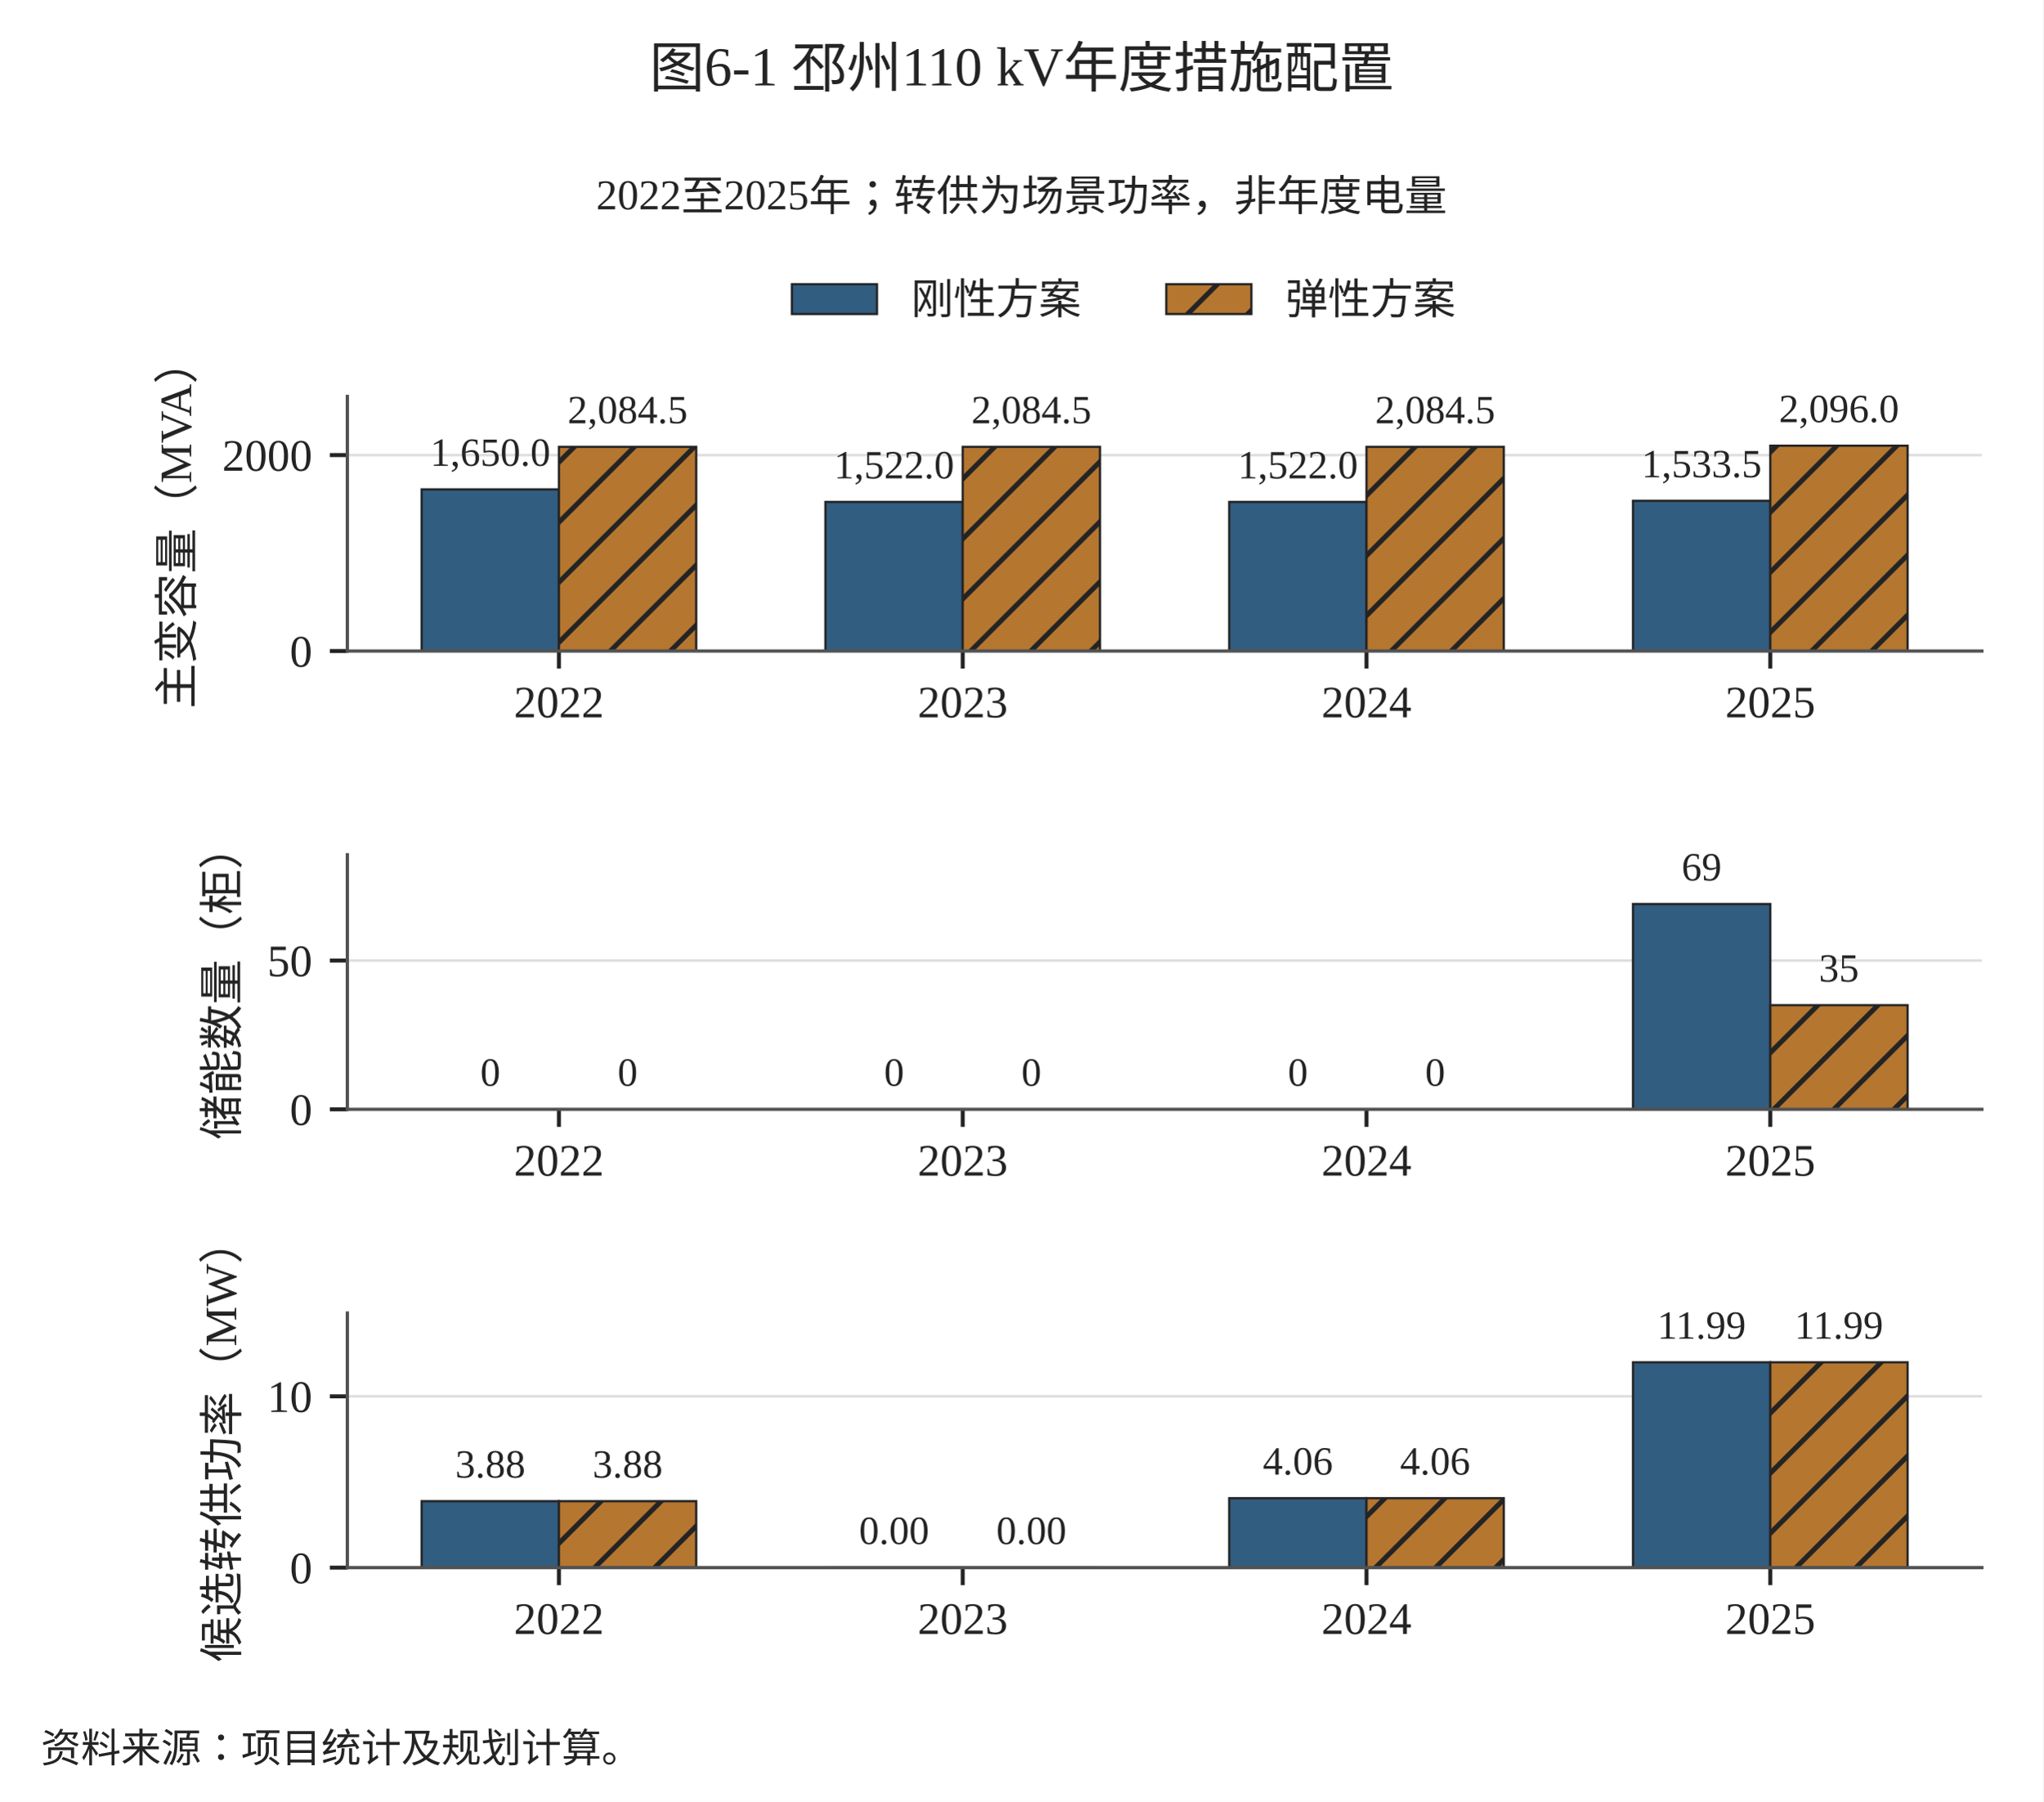
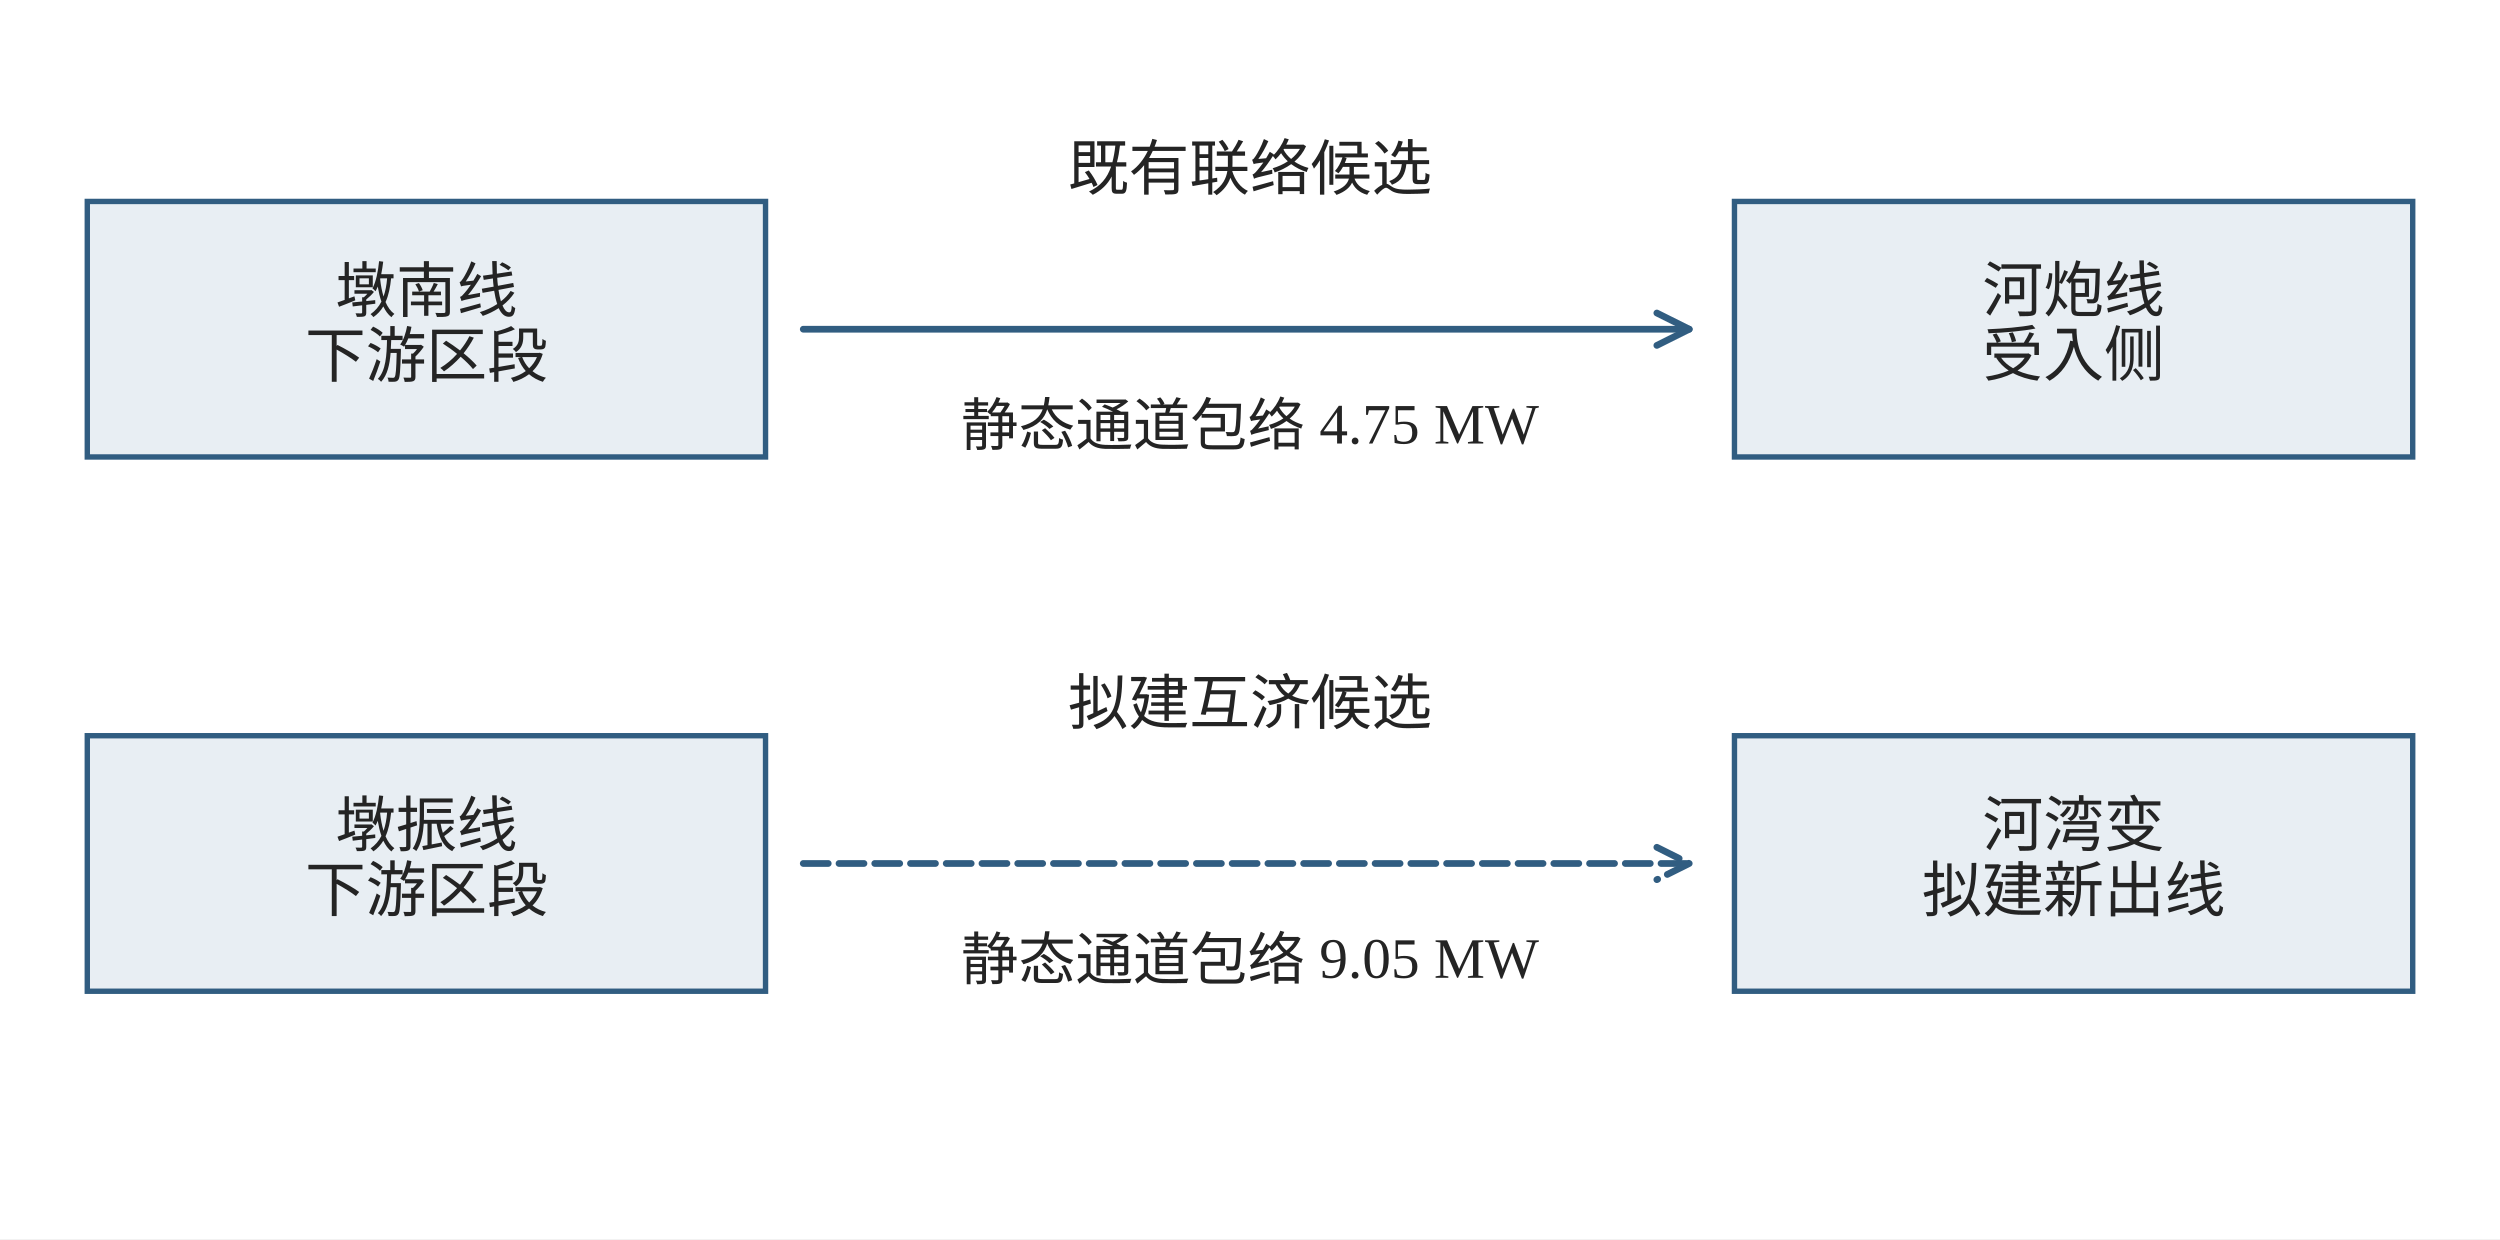
- <svg xmlns="http://www.w3.org/2000/svg" xmlns:xlink="http://www.w3.org/1999/xlink" width="408.189pt" height="360pt" viewBox="0 0 408.189 360" version="1.1">
+ <svg xmlns="http://www.w3.org/2000/svg" width="370.726pt" height="183.753pt" viewBox="0 0 370.726 183.753" version="1.1">
  <defs>
    <style type="text/css">*{stroke-linejoin: round; stroke-linecap: butt}</style>
  </defs>
  <g id="figure_1">
    <g id="patch_1">
-       <path d="M 0 360  L 408.189 360  L 408.189 0  L 0 0  z " style="fill: #ffffff" />
+       <path d="M 0 183.753  L 370.726 183.753  L 370.726 0  L 0 0  z " style="fill: #ffffff" />
    </g>
    <g id="axes_1">
      <g id="patch_2">
-         <path d="M 69.392 130.07  L 395.943 130.07  L 395.943 79.2  L 69.392 79.2  z " style="fill: #ffffff" />
-       </g>
-       <g id="matplotlib.axis_1">
-         <g id="xtick_1">
-           <g id="line2d_1">
-             <defs>
-               <path id="m0f3b9df998" d="M 0 0  L 0 3.5  " style="stroke: #242424; stroke-width: 0.8" />
-             </defs>
-             <g>
-               <use xlink:href="#m0f3b9df998" x="111.663" y="130.07" style="fill: #242424; stroke: #242424; stroke-width: 0.8" />
-             </g>
-           </g>
-           <g id="text_1">
-             <text style="font-size: 9px; font-family: 'Times New Roman', 'Microsoft YaHei'; text-anchor: middle; fill: #242424" x="111.663" y="143.319" transform="rotate(-0 111.6631 143.3189)">2022</text>
-           </g>
-         </g>
-         <g id="xtick_2">
-           <g id="line2d_2">
-             <g>
-               <use xlink:href="#m0f3b9df998" x="192.333" y="130.07" style="fill: #242424; stroke: #242424; stroke-width: 0.8" />
-             </g>
-           </g>
-           <g id="text_2">
-             <text style="font-size: 9px; font-family: 'Times New Roman', 'Microsoft YaHei'; text-anchor: middle; fill: #242424" x="192.333" y="143.319" transform="rotate(-0 192.3328 143.3189)">2023</text>
-           </g>
-         </g>
-         <g id="xtick_3">
-           <g id="line2d_3">
-             <g>
-               <use xlink:href="#m0f3b9df998" x="273.003" y="130.07" style="fill: #242424; stroke: #242424; stroke-width: 0.8" />
-             </g>
-           </g>
-           <g id="text_3">
-             <text style="font-size: 9px; font-family: 'Times New Roman', 'Microsoft YaHei'; text-anchor: middle; fill: #242424" x="273.003" y="143.319" transform="rotate(-0 273.0026 143.3189)">2024</text>
-           </g>
-         </g>
-         <g id="xtick_4">
-           <g id="line2d_4">
-             <g>
-               <use xlink:href="#m0f3b9df998" x="353.672" y="130.07" style="fill: #242424; stroke: #242424; stroke-width: 0.8" />
-             </g>
-           </g>
-           <g id="text_4">
-             <text style="font-size: 9px; font-family: 'Times New Roman', 'Microsoft YaHei'; text-anchor: middle; fill: #242424" x="353.672" y="143.319" transform="rotate(-0 353.6724 143.3189)">2025</text>
-           </g>
-         </g>
-       </g>
-       <g id="matplotlib.axis_2">
-         <g id="ytick_1">
-           <g id="line2d_5">
-             <path d="M 69.392 130.07  L 395.943 130.07  " clip-path="url(#p0716cf001b)" style="fill: none; stroke: #dddddd; stroke-width: 0.5; stroke-linecap: square" />
-           </g>
-           <g id="line2d_6">
-             <defs>
-               <path id="m81955bd499" d="M 0 0  L -3.5 0  " style="stroke: #242424; stroke-width: 0.8" />
-             </defs>
-             <g>
-               <use xlink:href="#m81955bd499" x="69.392" y="130.07" style="fill: #242424; stroke: #242424; stroke-width: 0.8" />
-             </g>
-           </g>
-           <g id="text_5">
-             <text style="font-size: 9px; font-family: 'Times New Roman', 'Microsoft YaHei'; text-anchor: end; fill: #242424" x="62.392" y="133.194" transform="rotate(-0 62.39213 133.1943)">0</text>
-           </g>
-         </g>
-         <g id="ytick_2">
-           <g id="line2d_7">
-             <path d="M 69.392 90.925  L 395.943 90.925  " clip-path="url(#p0716cf001b)" style="fill: none; stroke: #dddddd; stroke-width: 0.5; stroke-linecap: square" />
-           </g>
-           <g id="line2d_8">
-             <g>
-               <use xlink:href="#m81955bd499" x="69.392" y="90.925" style="fill: #242424; stroke: #242424; stroke-width: 0.8" />
-             </g>
-           </g>
-           <g id="text_6">
-             <text style="font-size: 9px; font-family: 'Times New Roman', 'Microsoft YaHei'; text-anchor: end; fill: #242424" x="62.392" y="94.049" transform="rotate(-0 62.39213 94.04936)">2000</text>
-           </g>
-         </g>
-         <g id="text_7">
-           <text style="font-size: 9px; font-family: 'Times New Roman', 'Microsoft YaHei'; text-anchor: middle; fill: #242424" x="38.467" y="104.635" transform="rotate(-90 38.46697 104.6348)">主变容量（MVA）</text>
-         </g>
+         <path d="M 12.944 67.764  L 113.522 67.764  L 113.522 29.873  L 12.944 29.873  z " clip-path="url(#p2e81efe6c9)" style="fill: #e8eef3; stroke: #315d81; stroke-width: 0.8; stroke-linejoin: miter" />
      </g>
      <g id="patch_3">
-         <path d="M 84.235 130.07  L 111.663 130.07  L 111.663 97.775  L 84.235 97.775  z " clip-path="url(#p0716cf001b)" style="fill: #315d81; stroke: #242424; stroke-width: 0.45; stroke-linejoin: miter" />
+         <path d="M 257.204 67.764  L 357.782 67.764  L 357.782 29.873  L 257.204 29.873  z " clip-path="url(#p2e81efe6c9)" style="fill: #e8eef3; stroke: #315d81; stroke-width: 0.8; stroke-linejoin: miter" />
      </g>
      <g id="patch_4">
-         <path d="M 164.905 130.07  L 192.333 130.07  L 192.333 100.28  L 164.905 100.28  z " clip-path="url(#p0716cf001b)" style="fill: #315d81; stroke: #242424; stroke-width: 0.45; stroke-linejoin: miter" />
+         <path d="M 12.944 146.991  L 113.522 146.991  L 113.522 109.1  L 12.944 109.1  z " clip-path="url(#p2e81efe6c9)" style="fill: #e8eef3; stroke: #315d81; stroke-width: 0.8; stroke-linejoin: miter" />
      </g>
      <g id="patch_5">
-         <path d="M 245.575 130.07  L 273.003 130.07  L 273.003 100.28  L 245.575 100.28  z " clip-path="url(#p0716cf001b)" style="fill: #315d81; stroke: #242424; stroke-width: 0.45; stroke-linejoin: miter" />
+         <path d="M 257.204 146.991  L 357.782 146.991  L 357.782 109.1  L 257.204 109.1  z " clip-path="url(#p2e81efe6c9)" style="fill: #e8eef3; stroke: #315d81; stroke-width: 0.8; stroke-linejoin: miter" />
      </g>
      <g id="patch_6">
-         <path d="M 326.245 130.07  L 353.672 130.07  L 353.672 100.055  L 326.245 100.055  z " clip-path="url(#p0716cf001b)" style="fill: #315d81; stroke: #242424; stroke-width: 0.45; stroke-linejoin: miter" />
+         <path d="M 119.118 48.818  Q 185.366 48.818 250.495 48.818  " clip-path="url(#p2e81efe6c9)" style="fill: none; stroke: #315d81; stroke-linecap: round" />
+         <path d="M 245.695 46.418  L 250.495 48.818  L 245.695 51.218  " clip-path="url(#p2e81efe6c9)" style="fill: none; stroke: #315d81; stroke-linecap: round" />
      </g>
      <g id="patch_7">
-         <path d="M 111.663 130.07  L 139.091 130.07  L 139.091 89.271  L 111.663 89.271  z " clip-path="url(#p0716cf001b)" style="fill: url(#he54b844760); stroke: #242424; stroke-width: 0.45; stroke-linejoin: miter" />
+         <path d="M 119.118 128.045  Q 185.366 128.045 250.495 128.045  " clip-path="url(#p2e81efe6c9)" style="fill: none; stroke-dasharray: 3.7,1.6; stroke-dashoffset: 0; stroke: #315d81; stroke-linecap: round" />
+         <path d="M 245.695 125.645  L 250.495 128.045  L 245.695 130.445  " clip-path="url(#p2e81efe6c9)" style="fill: none; stroke-dasharray: 3.7,1.6; stroke-dashoffset: 0; stroke: #315d81; stroke-linecap: round" />
      </g>
-       <g id="patch_8">
-         <path d="M 192.333 130.07  L 219.761 130.07  L 219.761 89.271  L 192.333 89.271  z " clip-path="url(#p0716cf001b)" style="fill: url(#he54b844760); stroke: #242424; stroke-width: 0.45; stroke-linejoin: miter" />
+       <g id="text_1">
+         <text style="font-size: 9px; font-family: 'Times New Roman', 'FZFangSong-Z02'; fill: #242424" transform="translate(49.73301 46.28758)">墩南线</text>
+         <text style="font-size: 9px; font-family: 'Times New Roman', 'FZFangSong-Z02'; fill: #242424" transform="translate(45.23301 55.90099)">下游区段</text>
      </g>
-       <g id="patch_9">
-         <path d="M 273.003 130.07  L 300.43 130.07  L 300.43 89.271  L 273.003 89.271  z " clip-path="url(#p0716cf001b)" style="fill: url(#he54b844760); stroke: #242424; stroke-width: 0.45; stroke-linejoin: miter" />
+       <g id="text_2">
+         <text style="font-size: 9px; font-family: 'Times New Roman', 'FZFangSong-Z02'; fill: #242424" transform="translate(293.9933 46.19477)">河炮线</text>
+         <text style="font-size: 9px; font-family: 'Times New Roman', 'FZFangSong-Z02'; fill: #242424" transform="translate(293.9933 55.76599)">受入侧</text>
      </g>
-       <g id="patch_10">
-         <path d="M 353.672 130.07  L 381.1 130.07  L 381.1 89.046  L 353.672 89.046  z " clip-path="url(#p0716cf001b)" style="fill: url(#he54b844760); stroke: #242424; stroke-width: 0.45; stroke-linejoin: miter" />
+       <g id="text_3">
+         <text style="font-size: 9px; font-family: 'Times New Roman', 'FZFangSong-Z02'; fill: #242424" transform="translate(49.73301 125.5148)">墩振线</text>
+         <text style="font-size: 9px; font-family: 'Times New Roman', 'FZFangSong-Z02'; fill: #242424" transform="translate(45.23301 135.1282)">下游区段</text>
      </g>
-       <g id="patch_11">
-         <path d="M 69.392 130.07  L 69.392 79.2  " style="fill: none; stroke: #525252; stroke-width: 0.65; stroke-linejoin: miter; stroke-linecap: square" />
+       <g id="text_4">
+         <text style="font-size: 9px; font-family: 'Times New Roman', 'FZFangSong-Z02'; fill: #242424" transform="translate(293.9933 125.4726)">河湾变</text>
+         <text style="font-size: 9px; font-family: 'Times New Roman', 'FZFangSong-Z02'; fill: #242424" transform="translate(284.9933 135.1704)">拟建新出线</text>
      </g>
-       <g id="patch_12">
-         <path d="M 69.392 130.07  L 395.943 130.07  " style="fill: none; stroke: #525252; stroke-width: 0.65; stroke-linejoin: miter; stroke-linecap: square" />
+       <g id="text_5">
+         <text style="font-size: 9px; font-family: 'Times New Roman', 'FZFangSong-Z02'; text-anchor: middle; fill: #242424" x="185.363" y="28.15" transform="rotate(-0 185.3631 28.1503)">既有联络候选</text>
+       </g>
+       <g id="text_6">
+         <text style="font-size: 8.5px; font-family: 'Times New Roman', 'FZFangSong-Z02'; text-anchor: middle; fill: #242424" x="185.363" y="66.042" transform="rotate(-0 185.3631 66.04157)">静态通道包络 4.75 MW</text>
+       </g>
+       <g id="text_7">
+         <text style="font-size: 9px; font-family: 'Times New Roman', 'FZFangSong-Z02'; text-anchor: middle; fill: #242424" x="185.363" y="107.378" transform="rotate(-0 185.3631 107.3775)">拟建互济候选</text>
      </g>
      <g id="text_8">
-         <text style="font-size: 8px; font-family: 'Times New Roman', 'Microsoft YaHei'; text-anchor: middle; fill: #242424" x="97.949" y="93.064" transform="rotate(-0 97.94922 93.06378)">1,650.0</text>
-       </g>
-       <g id="text_9">
-         <text style="font-size: 8px; font-family: 'Times New Roman', 'Microsoft YaHei'; text-anchor: middle; fill: #242424" x="178.619" y="95.569" transform="rotate(-0 178.619 95.56906)">1,522.0</text>
-       </g>
-       <g id="text_10">
-         <text style="font-size: 8px; font-family: 'Times New Roman', 'Microsoft YaHei'; text-anchor: middle; fill: #242424" x="259.289" y="95.569" transform="rotate(-0 259.2887 95.56906)">1,522.0</text>
-       </g>
-       <g id="text_11">
-         <text style="font-size: 8px; font-family: 'Times New Roman', 'Microsoft YaHei'; text-anchor: middle; fill: #242424" x="339.958" y="95.344" transform="rotate(-0 339.9585 95.34397)">1,533.5</text>
-       </g>
-       <g id="text_12">
-         <text style="font-size: 8px; font-family: 'Times New Roman', 'Microsoft YaHei'; text-anchor: middle; fill: #242424" x="125.377" y="84.56" transform="rotate(-0 125.3769 84.55956)">2,084.5</text>
-       </g>
-       <g id="text_13">
-         <text style="font-size: 8px; font-family: 'Times New Roman', 'Microsoft YaHei'; text-anchor: middle; fill: #242424" x="206.047" y="84.56" transform="rotate(-0 206.0467 84.55956)">2,084.5</text>
-       </g>
-       <g id="text_14">
-         <text style="font-size: 8px; font-family: 'Times New Roman', 'Microsoft YaHei'; text-anchor: middle; fill: #242424" x="286.716" y="84.56" transform="rotate(-0 286.7165 84.55956)">2,084.5</text>
-       </g>
-       <g id="text_15">
-         <text style="font-size: 8px; font-family: 'Times New Roman', 'Microsoft YaHei'; text-anchor: middle; fill: #242424" x="367.386" y="84.334" transform="rotate(-0 367.3862 84.33447)">2,096.0</text>
-       </g>
-     </g>
-     <g id="axes_2">
-       <g id="patch_13">
-         <path d="M 69.392 221.635  L 395.943 221.635  L 395.943 170.765  L 69.392 170.765  z " style="fill: #ffffff" />
-       </g>
-       <g id="matplotlib.axis_3">
-         <g id="xtick_5">
-           <g id="line2d_9">
-             <g>
-               <use xlink:href="#m0f3b9df998" x="111.663" y="221.635" style="fill: #242424; stroke: #242424; stroke-width: 0.8" />
-             </g>
-           </g>
-           <g id="text_16">
-             <text style="font-size: 9px; font-family: 'Times New Roman', 'Microsoft YaHei'; text-anchor: middle; fill: #242424" x="111.663" y="234.884" transform="rotate(-0 111.6631 234.8842)">2022</text>
-           </g>
-         </g>
-         <g id="xtick_6">
-           <g id="line2d_10">
-             <g>
-               <use xlink:href="#m0f3b9df998" x="192.333" y="221.635" style="fill: #242424; stroke: #242424; stroke-width: 0.8" />
-             </g>
-           </g>
-           <g id="text_17">
-             <text style="font-size: 9px; font-family: 'Times New Roman', 'Microsoft YaHei'; text-anchor: middle; fill: #242424" x="192.333" y="234.884" transform="rotate(-0 192.3328 234.8842)">2023</text>
-           </g>
-         </g>
-         <g id="xtick_7">
-           <g id="line2d_11">
-             <g>
-               <use xlink:href="#m0f3b9df998" x="273.003" y="221.635" style="fill: #242424; stroke: #242424; stroke-width: 0.8" />
-             </g>
-           </g>
-           <g id="text_18">
-             <text style="font-size: 9px; font-family: 'Times New Roman', 'Microsoft YaHei'; text-anchor: middle; fill: #242424" x="273.003" y="234.884" transform="rotate(-0 273.0026 234.8842)">2024</text>
-           </g>
-         </g>
-         <g id="xtick_8">
-           <g id="line2d_12">
-             <g>
-               <use xlink:href="#m0f3b9df998" x="353.672" y="221.635" style="fill: #242424; stroke: #242424; stroke-width: 0.8" />
-             </g>
-           </g>
-           <g id="text_19">
-             <text style="font-size: 9px; font-family: 'Times New Roman', 'Microsoft YaHei'; text-anchor: middle; fill: #242424" x="353.672" y="234.884" transform="rotate(-0 353.6724 234.8842)">2025</text>
-           </g>
-         </g>
-       </g>
-       <g id="matplotlib.axis_4">
-         <g id="ytick_3">
-           <g id="line2d_13">
-             <path d="M 69.392 221.635  L 395.943 221.635  " clip-path="url(#pc3ae43a66b)" style="fill: none; stroke: #dddddd; stroke-width: 0.5; stroke-linecap: square" />
-           </g>
-           <g id="line2d_14">
-             <g>
-               <use xlink:href="#m81955bd499" x="69.392" y="221.635" style="fill: #242424; stroke: #242424; stroke-width: 0.8" />
-             </g>
-           </g>
-           <g id="text_20">
-             <text style="font-size: 9px; font-family: 'Times New Roman', 'Microsoft YaHei'; text-anchor: end; fill: #242424" x="62.392" y="224.759" transform="rotate(-0 62.39213 224.7595)">0</text>
-           </g>
-         </g>
-         <g id="ytick_4">
-           <g id="line2d_15">
-             <path d="M 69.392 191.907  L 395.943 191.907  " clip-path="url(#pc3ae43a66b)" style="fill: none; stroke: #dddddd; stroke-width: 0.5; stroke-linecap: square" />
-           </g>
-           <g id="line2d_16">
-             <g>
-               <use xlink:href="#m81955bd499" x="69.392" y="191.907" style="fill: #242424; stroke: #242424; stroke-width: 0.8" />
-             </g>
-           </g>
-           <g id="text_21">
-             <text style="font-size: 9px; font-family: 'Times New Roman', 'Microsoft YaHei'; text-anchor: end; fill: #242424" x="62.392" y="195.032" transform="rotate(-0 62.39213 195.032)">50</text>
-           </g>
-         </g>
-         <g id="text_22">
-           <text style="font-size: 9px; font-family: 'Times New Roman', 'Microsoft YaHei'; text-anchor: middle; fill: #242424" x="47.467" y="196.2" transform="rotate(-90 47.46697 196.2)">储能数量（柜）</text>
-         </g>
-       </g>
-       <g id="patch_14">
-         <path d="M 84.235 221.635  L 111.663 221.635  L 111.663 221.635  L 84.235 221.635  z " clip-path="url(#pc3ae43a66b)" style="fill: #315d81; stroke: #242424; stroke-width: 0.45; stroke-linejoin: miter" />
-       </g>
-       <g id="patch_15">
-         <path d="M 164.905 221.635  L 192.333 221.635  L 192.333 221.635  L 164.905 221.635  z " clip-path="url(#pc3ae43a66b)" style="fill: #315d81; stroke: #242424; stroke-width: 0.45; stroke-linejoin: miter" />
-       </g>
-       <g id="patch_16">
-         <path d="M 245.575 221.635  L 273.003 221.635  L 273.003 221.635  L 245.575 221.635  z " clip-path="url(#pc3ae43a66b)" style="fill: #315d81; stroke: #242424; stroke-width: 0.45; stroke-linejoin: miter" />
-       </g>
-       <g id="patch_17">
-         <path d="M 326.245 221.635  L 353.672 221.635  L 353.672 180.611  L 326.245 180.611  z " clip-path="url(#pc3ae43a66b)" style="fill: #315d81; stroke: #242424; stroke-width: 0.45; stroke-linejoin: miter" />
-       </g>
-       <g id="patch_18">
-         <path d="M 111.663 221.635  L 139.091 221.635  L 139.091 221.635  L 111.663 221.635  z " clip-path="url(#pc3ae43a66b)" style="fill: url(#he54b844760); stroke: #242424; stroke-width: 0.45; stroke-linejoin: miter" />
-       </g>
-       <g id="patch_19">
-         <path d="M 192.333 221.635  L 219.761 221.635  L 219.761 221.635  L 192.333 221.635  z " clip-path="url(#pc3ae43a66b)" style="fill: url(#he54b844760); stroke: #242424; stroke-width: 0.45; stroke-linejoin: miter" />
-       </g>
-       <g id="patch_20">
-         <path d="M 273.003 221.635  L 300.43 221.635  L 300.43 221.635  L 273.003 221.635  z " clip-path="url(#pc3ae43a66b)" style="fill: url(#he54b844760); stroke: #242424; stroke-width: 0.45; stroke-linejoin: miter" />
-       </g>
-       <g id="patch_21">
-         <path d="M 353.672 221.635  L 381.1 221.635  L 381.1 200.826  L 353.672 200.826  z " clip-path="url(#pc3ae43a66b)" style="fill: url(#he54b844760); stroke: #242424; stroke-width: 0.45; stroke-linejoin: miter" />
-       </g>
-       <g id="patch_22">
-         <path d="M 69.392 221.635  L 69.392 170.765  " style="fill: none; stroke: #525252; stroke-width: 0.65; stroke-linejoin: miter; stroke-linecap: square" />
-       </g>
-       <g id="patch_23">
-         <path d="M 69.392 221.635  L 395.943 221.635  " style="fill: none; stroke: #525252; stroke-width: 0.65; stroke-linejoin: miter; stroke-linecap: square" />
-       </g>
-       <g id="text_23">
-         <text style="font-size: 8px; font-family: 'Times New Roman', 'Microsoft YaHei'; text-anchor: middle; fill: #242424" x="97.949" y="216.924" transform="rotate(-0 97.94922 216.9235)">0</text>
-       </g>
-       <g id="text_24">
-         <text style="font-size: 8px; font-family: 'Times New Roman', 'Microsoft YaHei'; text-anchor: middle; fill: #242424" x="178.619" y="216.924" transform="rotate(-0 178.619 216.9235)">0</text>
-       </g>
-       <g id="text_25">
-         <text style="font-size: 8px; font-family: 'Times New Roman', 'Microsoft YaHei'; text-anchor: middle; fill: #242424" x="259.289" y="216.924" transform="rotate(-0 259.2887 216.9235)">0</text>
-       </g>
-       <g id="text_26">
-         <text style="font-size: 8px; font-family: 'Times New Roman', 'Microsoft YaHei'; text-anchor: middle; fill: #242424" x="339.958" y="175.9" transform="rotate(-0 339.9585 175.8997)">69</text>
-       </g>
-       <g id="text_27">
-         <text style="font-size: 8px; font-family: 'Times New Roman', 'Microsoft YaHei'; text-anchor: middle; fill: #242424" x="125.377" y="216.924" transform="rotate(-0 125.3769 216.9235)">0</text>
-       </g>
-       <g id="text_28">
-         <text style="font-size: 8px; font-family: 'Times New Roman', 'Microsoft YaHei'; text-anchor: middle; fill: #242424" x="206.047" y="216.924" transform="rotate(-0 206.0467 216.9235)">0</text>
-       </g>
-       <g id="text_29">
-         <text style="font-size: 8px; font-family: 'Times New Roman', 'Microsoft YaHei'; text-anchor: middle; fill: #242424" x="286.716" y="216.924" transform="rotate(-0 286.7165 216.9235)">0</text>
-       </g>
-       <g id="text_30">
-         <text style="font-size: 8px; font-family: 'Times New Roman', 'Microsoft YaHei'; text-anchor: middle; fill: #242424" x="367.386" y="196.114" transform="rotate(-0 367.3862 196.1143)">35</text>
-       </g>
-     </g>
-     <g id="axes_3">
-       <g id="patch_24">
-         <path d="M 69.392 313.2  L 395.943 313.2  L 395.943 262.33  L 69.392 262.33  z " style="fill: #ffffff" />
-       </g>
-       <g id="matplotlib.axis_5">
-         <g id="xtick_9">
-           <g id="line2d_17">
-             <g>
-               <use xlink:href="#m0f3b9df998" x="111.663" y="313.2" style="fill: #242424; stroke: #242424; stroke-width: 0.8" />
-             </g>
-           </g>
-           <g id="text_31">
-             <text style="font-size: 9px; font-family: 'Times New Roman', 'Microsoft YaHei'; text-anchor: middle; fill: #242424" x="111.663" y="326.449" transform="rotate(-0 111.6631 326.4494)">2022</text>
-           </g>
-         </g>
-         <g id="xtick_10">
-           <g id="line2d_18">
-             <g>
-               <use xlink:href="#m0f3b9df998" x="192.333" y="313.2" style="fill: #242424; stroke: #242424; stroke-width: 0.8" />
-             </g>
-           </g>
-           <g id="text_32">
-             <text style="font-size: 9px; font-family: 'Times New Roman', 'Microsoft YaHei'; text-anchor: middle; fill: #242424" x="192.333" y="326.449" transform="rotate(-0 192.3328 326.4494)">2023</text>
-           </g>
-         </g>
-         <g id="xtick_11">
-           <g id="line2d_19">
-             <g>
-               <use xlink:href="#m0f3b9df998" x="273.003" y="313.2" style="fill: #242424; stroke: #242424; stroke-width: 0.8" />
-             </g>
-           </g>
-           <g id="text_33">
-             <text style="font-size: 9px; font-family: 'Times New Roman', 'Microsoft YaHei'; text-anchor: middle; fill: #242424" x="273.003" y="326.449" transform="rotate(-0 273.0026 326.4494)">2024</text>
-           </g>
-         </g>
-         <g id="xtick_12">
-           <g id="line2d_20">
-             <g>
-               <use xlink:href="#m0f3b9df998" x="353.672" y="313.2" style="fill: #242424; stroke: #242424; stroke-width: 0.8" />
-             </g>
-           </g>
-           <g id="text_34">
-             <text style="font-size: 9px; font-family: 'Times New Roman', 'Microsoft YaHei'; text-anchor: middle; fill: #242424" x="353.672" y="326.449" transform="rotate(-0 353.6724 326.4494)">2025</text>
-           </g>
-         </g>
-       </g>
-       <g id="matplotlib.axis_6">
-         <g id="ytick_5">
-           <g id="line2d_21">
-             <path d="M 69.392 313.2  L 395.943 313.2  " clip-path="url(#p22d408351f)" style="fill: none; stroke: #dddddd; stroke-width: 0.5; stroke-linecap: square" />
-           </g>
-           <g id="line2d_22">
-             <g>
-               <use xlink:href="#m81955bd499" x="69.392" y="313.2" style="fill: #242424; stroke: #242424; stroke-width: 0.8" />
-             </g>
-           </g>
-           <g id="text_35">
-             <text style="font-size: 9px; font-family: 'Times New Roman', 'Microsoft YaHei'; text-anchor: end; fill: #242424" x="62.392" y="316.325" transform="rotate(-0 62.39213 316.3247)">0</text>
-           </g>
-         </g>
-         <g id="ytick_6">
-           <g id="line2d_23">
-             <path d="M 69.392 278.978  L 395.943 278.978  " clip-path="url(#p22d408351f)" style="fill: none; stroke: #dddddd; stroke-width: 0.5; stroke-linecap: square" />
-           </g>
-           <g id="line2d_24">
-             <g>
-               <use xlink:href="#m81955bd499" x="69.392" y="278.978" style="fill: #242424; stroke: #242424; stroke-width: 0.8" />
-             </g>
-           </g>
-           <g id="text_36">
-             <text style="font-size: 9px; font-family: 'Times New Roman', 'Microsoft YaHei'; text-anchor: end; fill: #242424" x="62.392" y="282.103" transform="rotate(-0 62.39213 282.1027)">10</text>
-           </g>
-         </g>
-         <g id="text_37">
-           <text style="font-size: 9px; font-family: 'Times New Roman', 'Microsoft YaHei'; text-anchor: middle; fill: #242424" x="47.467" y="287.765" transform="rotate(-90 47.46697 287.7652)">候选转供功率（MW）</text>
-         </g>
-       </g>
-       <g id="patch_25">
-         <path d="M 84.235 313.2  L 111.663 313.2  L 111.663 299.927  L 84.235 299.927  z " clip-path="url(#p22d408351f)" style="fill: #315d81; stroke: #242424; stroke-width: 0.45; stroke-linejoin: miter" />
-       </g>
-       <g id="patch_26">
-         <path d="M 164.905 313.2  L 192.333 313.2  L 192.333 313.2  L 164.905 313.2  z " clip-path="url(#p22d408351f)" style="fill: #315d81; stroke: #242424; stroke-width: 0.45; stroke-linejoin: miter" />
-       </g>
-       <g id="patch_27">
-         <path d="M 245.575 313.2  L 273.003 313.2  L 273.003 299.321  L 245.575 299.321  z " clip-path="url(#p22d408351f)" style="fill: #315d81; stroke: #242424; stroke-width: 0.45; stroke-linejoin: miter" />
-       </g>
-       <g id="patch_28">
-         <path d="M 326.245 313.2  L 353.672 313.2  L 353.672 272.176  L 326.245 272.176  z " clip-path="url(#p22d408351f)" style="fill: #315d81; stroke: #242424; stroke-width: 0.45; stroke-linejoin: miter" />
-       </g>
-       <g id="patch_29">
-         <path d="M 111.663 313.2  L 139.091 313.2  L 139.091 299.927  L 111.663 299.927  z " clip-path="url(#p22d408351f)" style="fill: url(#he54b844760); stroke: #242424; stroke-width: 0.45; stroke-linejoin: miter" />
-       </g>
-       <g id="patch_30">
-         <path d="M 192.333 313.2  L 219.761 313.2  L 219.761 313.2  L 192.333 313.2  z " clip-path="url(#p22d408351f)" style="fill: url(#he54b844760); stroke: #242424; stroke-width: 0.45; stroke-linejoin: miter" />
-       </g>
-       <g id="patch_31">
-         <path d="M 273.003 313.2  L 300.43 313.2  L 300.43 299.321  L 273.003 299.321  z " clip-path="url(#p22d408351f)" style="fill: url(#he54b844760); stroke: #242424; stroke-width: 0.45; stroke-linejoin: miter" />
-       </g>
-       <g id="patch_32">
-         <path d="M 353.672 313.2  L 381.1 313.2  L 381.1 272.176  L 353.672 272.176  z " clip-path="url(#p22d408351f)" style="fill: url(#he54b844760); stroke: #242424; stroke-width: 0.45; stroke-linejoin: miter" />
-       </g>
-       <g id="patch_33">
-         <path d="M 69.392 313.2  L 69.392 262.33  " style="fill: none; stroke: #525252; stroke-width: 0.65; stroke-linejoin: miter; stroke-linecap: square" />
-       </g>
-       <g id="patch_34">
-         <path d="M 69.392 313.2  L 395.943 313.2  " style="fill: none; stroke: #525252; stroke-width: 0.65; stroke-linejoin: miter; stroke-linecap: square" />
-       </g>
-       <g id="text_38">
-         <text style="font-size: 8px; font-family: 'Times New Roman', 'Microsoft YaHei'; text-anchor: middle; fill: #242424" x="97.949" y="295.216" transform="rotate(-0 97.94922 295.2156)">3.88</text>
-       </g>
-       <g id="text_39">
-         <text style="font-size: 8px; font-family: 'Times New Roman', 'Microsoft YaHei'; text-anchor: middle; fill: #242424" x="178.619" y="308.489" transform="rotate(-0 178.619 308.4887)">0.00</text>
-       </g>
-       <g id="text_40">
-         <text style="font-size: 8px; font-family: 'Times New Roman', 'Microsoft YaHei'; text-anchor: middle; fill: #242424" x="259.289" y="294.61" transform="rotate(-0 259.2887 294.6097)">4.06</text>
-       </g>
-       <g id="text_41">
-         <text style="font-size: 8px; font-family: 'Times New Roman', 'Microsoft YaHei'; text-anchor: middle; fill: #242424" x="339.958" y="267.465" transform="rotate(-0 339.9585 267.4649)">11.99</text>
-       </g>
-       <g id="text_42">
-         <text style="font-size: 8px; font-family: 'Times New Roman', 'Microsoft YaHei'; text-anchor: middle; fill: #242424" x="125.377" y="295.216" transform="rotate(-0 125.3769 295.2156)">3.88</text>
-       </g>
-       <g id="text_43">
-         <text style="font-size: 8px; font-family: 'Times New Roman', 'Microsoft YaHei'; text-anchor: middle; fill: #242424" x="206.047" y="308.489" transform="rotate(-0 206.0467 308.4887)">0.00</text>
-       </g>
-       <g id="text_44">
-         <text style="font-size: 8px; font-family: 'Times New Roman', 'Microsoft YaHei'; text-anchor: middle; fill: #242424" x="286.716" y="294.61" transform="rotate(-0 286.7165 294.6097)">4.06</text>
-       </g>
-       <g id="text_45">
-         <text style="font-size: 8px; font-family: 'Times New Roman', 'Microsoft YaHei'; text-anchor: middle; fill: #242424" x="367.386" y="267.465" transform="rotate(-0 367.3862 267.4649)">11.99</text>
-       </g>
-     </g>
-     <g id="text_46">
-       <text style="font-size: 11px; font-family: 'Times New Roman', 'Microsoft YaHei'; text-anchor: middle; fill: #242424" x="204.094" y="17.412" transform="rotate(-0 204.0945 17.41156)">图6-1 邳州110 kV年度措施配置</text>
-     </g>
-     <g id="text_47">
-       <text style="font-size: 8.5px; font-family: 'Times New Roman', 'Microsoft YaHei'; text-anchor: middle; fill: #242424" x="204.094" y="41.821" transform="rotate(-0 204.0945 41.82102)">2022至2025年；转供为场景功率，非年度电量</text>
-     </g>
-     <g id="text_48">
-       <text style="font-size: 8px; font-family: 'Times New Roman', 'Microsoft YaHei'; text-anchor: start; fill: #242424" x="8.164" y="352.08" transform="rotate(-0 8.16378 352.08)">资料来源：项目统计及规划计算。</text>
-     </g>
-     <g id="legend_1">
-       <g id="patch_35">
-         <path d="M 158.204 62.733  L 175.204 62.733  L 175.204 56.783  L 158.204 56.783  z " style="fill: #315d81; stroke: #242424; stroke-width: 0.45; stroke-linejoin: miter" />
-       </g>
-       <g id="text_49">
-         <text style="font-size: 8.5px; font-family: 'Times New Roman', 'Microsoft YaHei'; text-anchor: start; fill: #242424" x="182.004" y="62.733" transform="rotate(-0 182.0039 62.73258)">刚性方案</text>
-       </g>
-       <g id="patch_36">
-         <path d="M 233.004 62.733  L 250.004 62.733  L 250.004 56.783  L 233.004 56.783  z " style="fill: url(#he54b844760); stroke: #242424; stroke-width: 0.45; stroke-linejoin: miter" />
-       </g>
-       <g id="text_50">
-         <text style="font-size: 8.5px; font-family: 'Times New Roman', 'Microsoft YaHei'; text-anchor: start; fill: #242424" x="256.804" y="62.733" transform="rotate(-0 256.8039 62.73258)">弹性方案</text>
+         <text style="font-size: 8.5px; font-family: 'Times New Roman', 'FZFangSong-Z02'; text-anchor: middle; fill: #242424" x="185.363" y="145.269" transform="rotate(-0 185.3631 145.2688)">静态通道包络 9.05 MW</text>
      </g>
    </g>
  </g>
  <defs>
-     <clipPath id="p0716cf001b">
-       <rect x="69.392" y="79.2" width="326.551" height="50.87" />
-     </clipPath>
-     <clipPath id="pc3ae43a66b">
-       <rect x="69.392" y="170.765" width="326.551" height="50.87" />
-     </clipPath>
-     <clipPath id="p22d408351f">
-       <rect x="69.392" y="262.33" width="326.551" height="50.87" />
+     <clipPath id="p2e81efe6c9">
+       <rect x="5.76" y="5.76" width="359.206" height="172.233" />
    </clipPath>
  </defs>
-   <defs>
-     <pattern id="he54b844760" patternUnits="userSpaceOnUse" x="0" y="0" width="72" height="72">
-       <rect x="0" y="0" width="73" height="73" fill="#b57630" />
-       <path d="M -36 36  L 36 -36  M -30 42  L 42 -30  M -24 48  L 48 -24  M -18 54  L 54 -18  M -12 60  L 60 -12  M -6 66  L 66 -6  M 0 72  L 72 0  M 6 78  L 78 6  M 12 84  L 84 12  M 18 90  L 90 18  M 24 96  L 96 24  M 30 102  L 102 30  M 36 108  L 108 36  " style="fill: #242424; stroke: #242424; stroke-width: 1.0; stroke-linecap: butt; stroke-linejoin: miter" />
-     </pattern>
-   </defs>
</svg>
